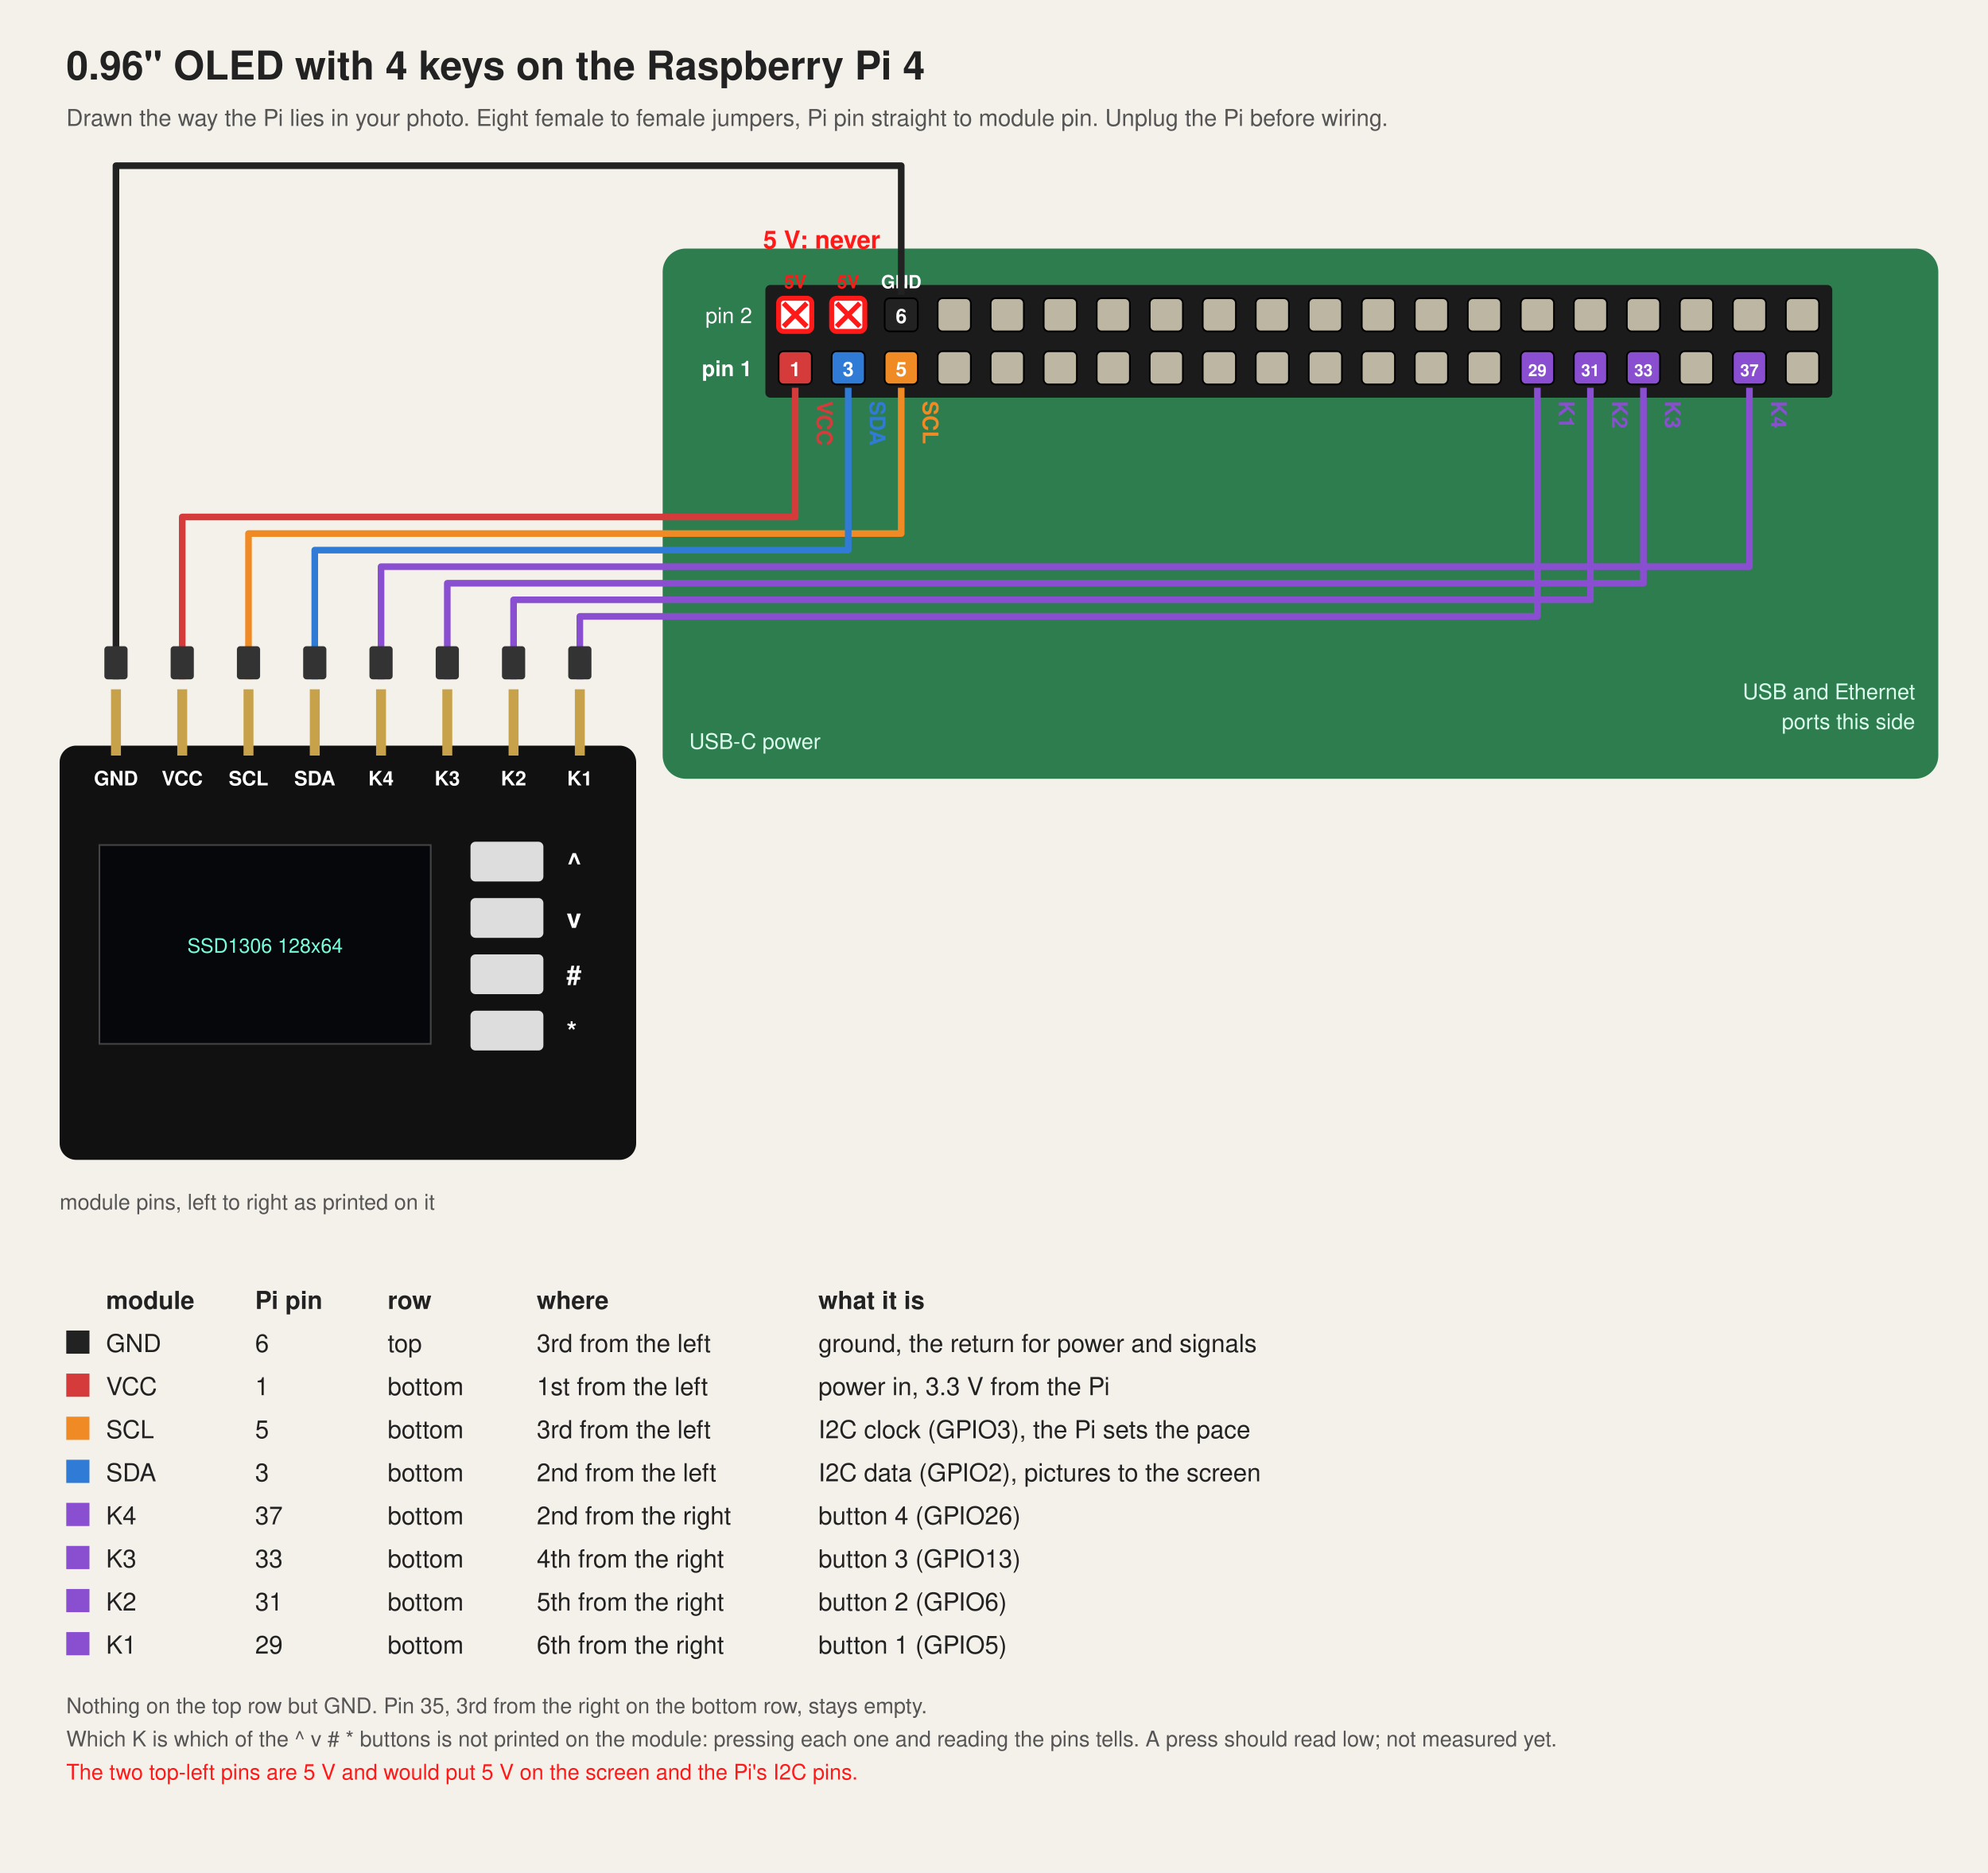
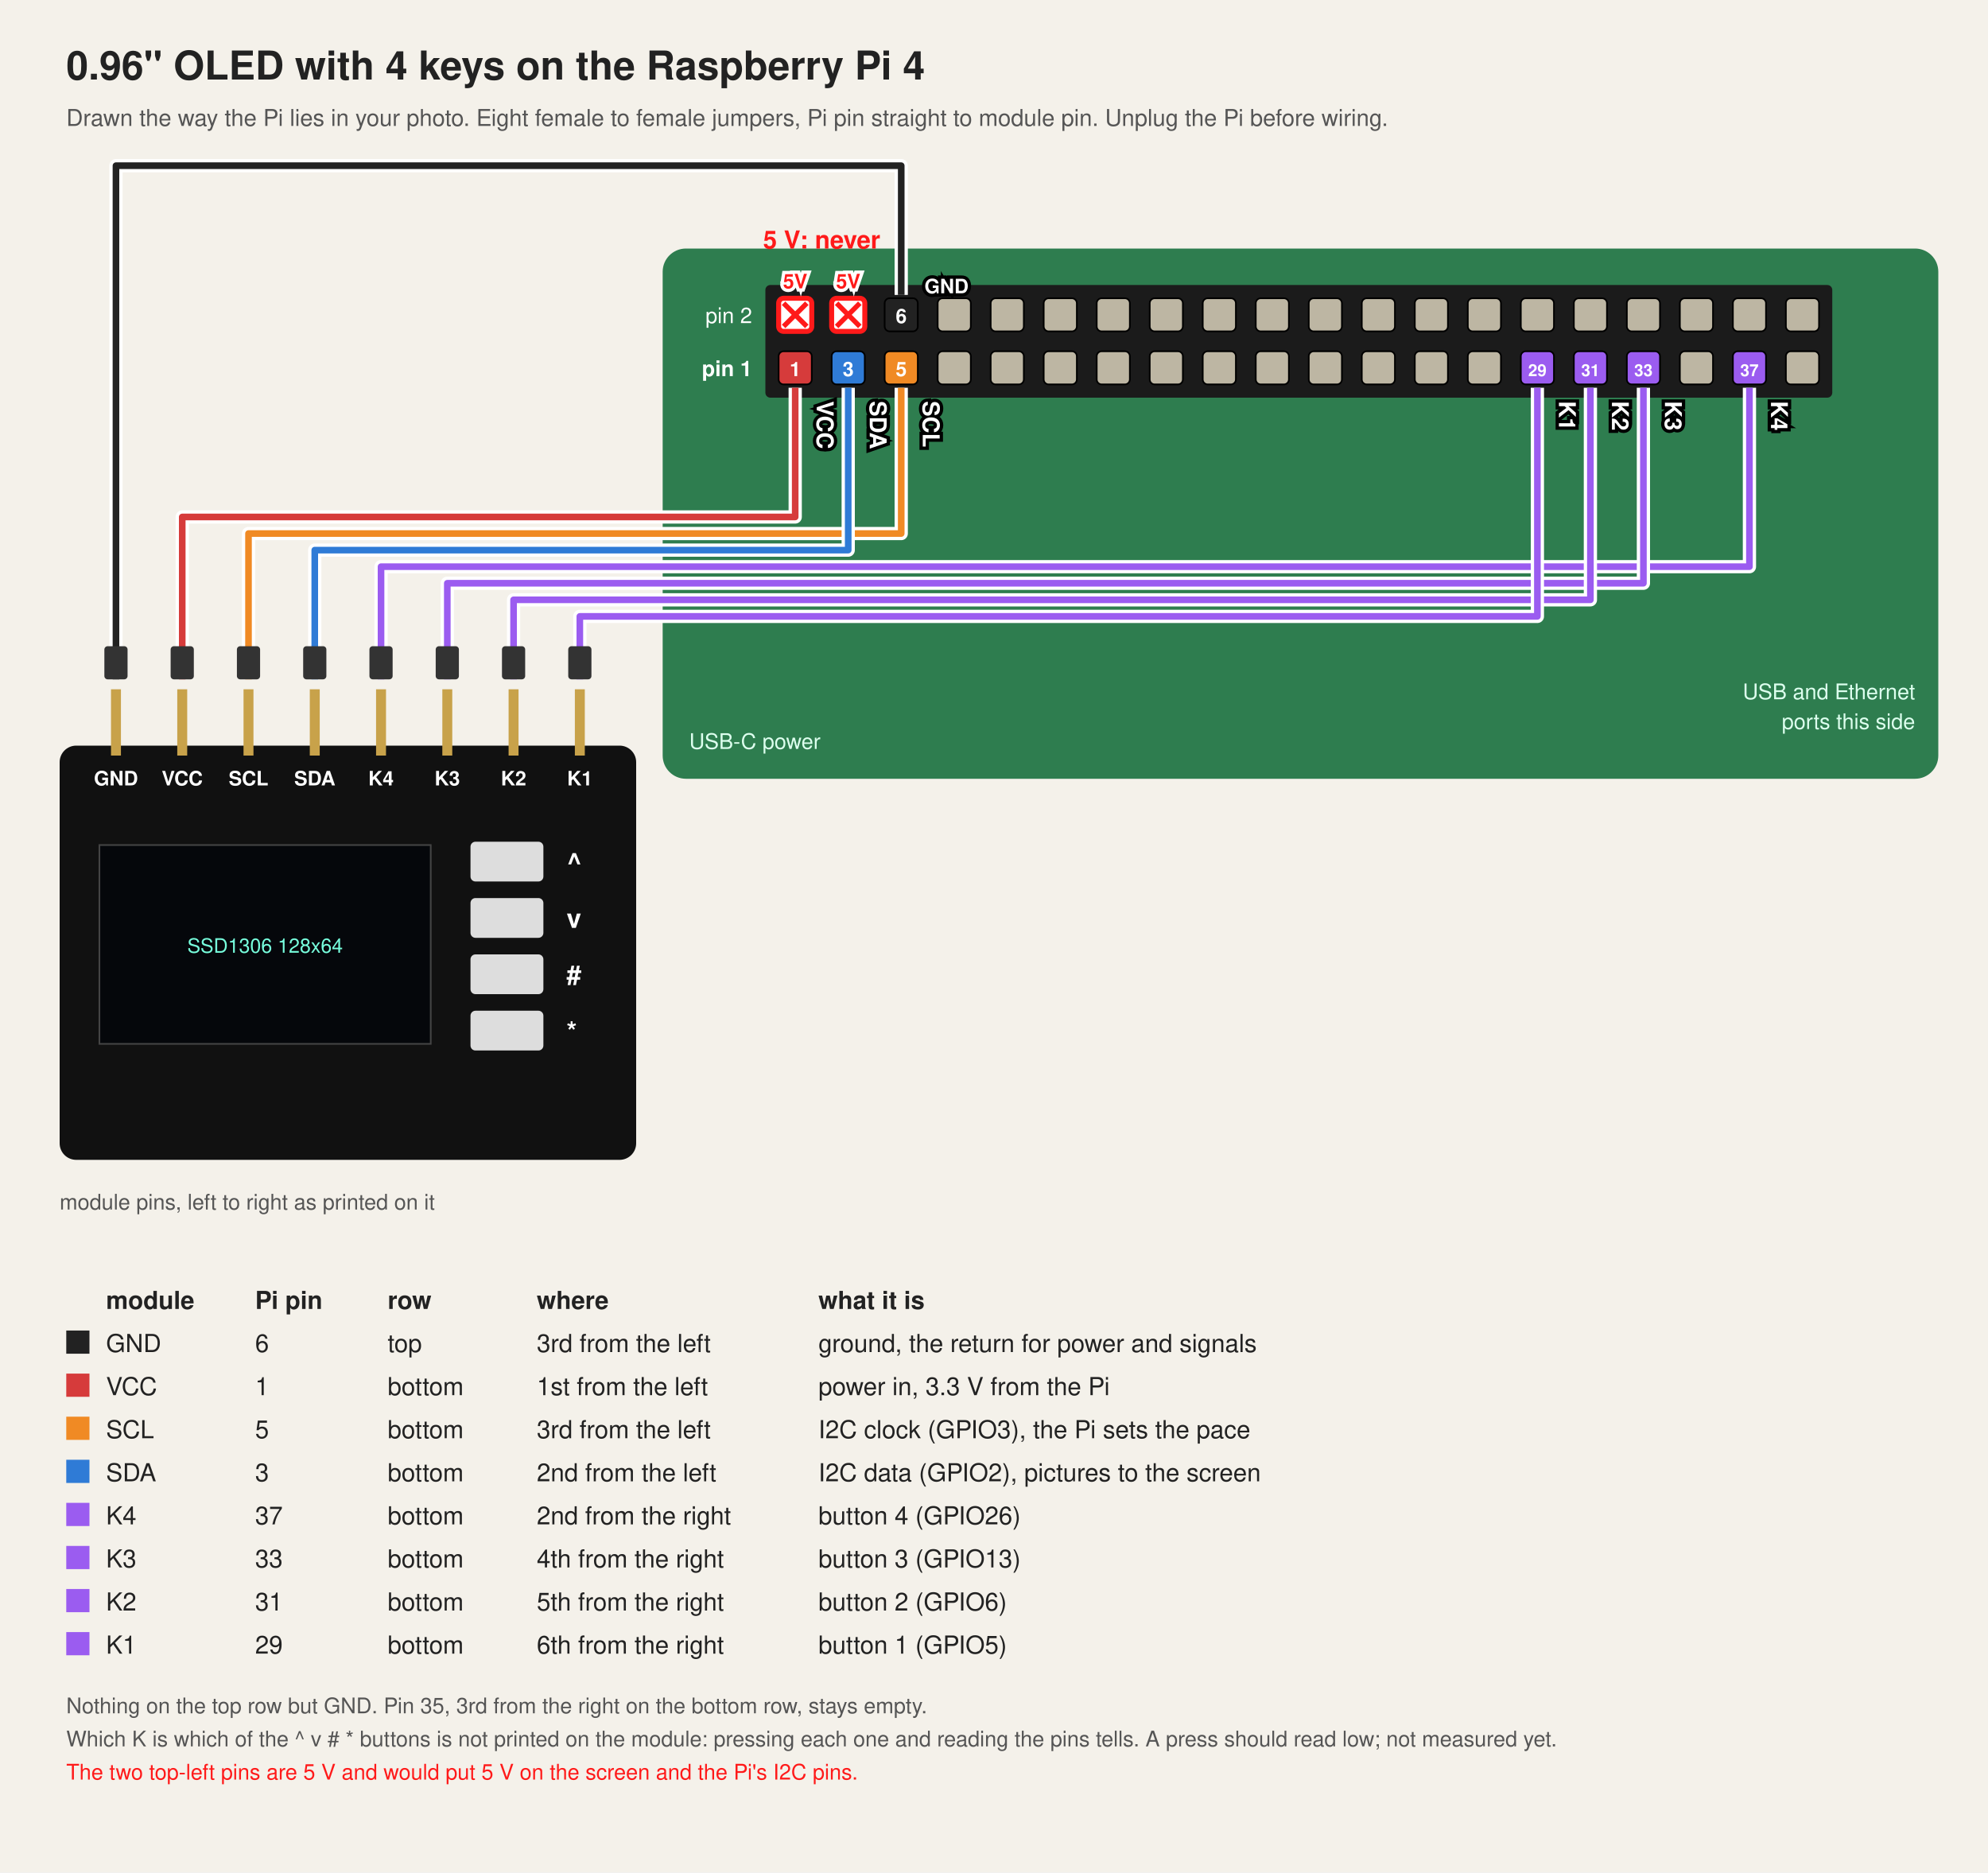
<svg xmlns="http://www.w3.org/2000/svg" width="1200" height="1130" viewBox="0 0 1200 1130" font-family="Helvetica, Arial, sans-serif">
  <rect width="100%" height="100%" fill="#f4f1ea" />
  <text x="40" y="48" font-size="24" fill="#222" font-weight="700" text-anchor="start">0.96" OLED with 4 keys on the Raspberry Pi 4</text>
  <text x="40" y="76" font-size="14" fill="#555" font-weight="400" text-anchor="start">Drawn the way the Pi lies in your photo. Eight female to female jumpers, Pi pin straight to module pin. Unplug the Pi before wiring.</text>
  <rect x="400" y="150" width="770" height="320" rx="14" fill="#2e7d4f" />
  <rect x="462" y="172" width="644" height="68" rx="3" fill="#1b1b1b" />
  <text x="1156" y="422" font-size="13" fill="#dfe" font-weight="400" text-anchor="end">USB and Ethernet</text>
  <text x="1156" y="440" font-size="13" fill="#dfe" font-weight="400" text-anchor="end">ports this side</text>
  <text x="416" y="452" font-size="13" fill="#dfe" font-weight="400" text-anchor="start">USB-C power</text>
  <rect x="470" y="212" width="20" height="20" rx="3" fill="#d63b3b" stroke="#000" stroke-width="1" />
  <text x="480" y="227" font-size="12" fill="#fff" font-weight="700" text-anchor="middle">1</text>
-   <text x="493" y="242" font-size="13" fill="#d63b3b" font-weight="700" text-anchor="start" transform="rotate(90 493 242)">VCC</text>
+   <text x="493" y="242" font-size="14" fill="#fff" font-weight="700" text-anchor="start" stroke="#000" stroke-width="4" paint-order="stroke" transform="rotate(90 493 242)">VCC</text>
  <rect x="470" y="180" width="20" height="20" rx="3" fill="#fff" stroke="#ff1a1a" stroke-width="3" />
  <g stroke="#ff1a1a" stroke-width="3">
    <line x1="473" y1="183" x2="487" y2="197" />
    <line x1="487" y1="183" x2="473" y2="197" />
  </g>
-   <text x="480" y="174" font-size="11" fill="#ff1a1a" font-weight="700" text-anchor="middle">5V</text>
+   <text x="480" y="174" font-size="12" fill="#ff1a1a" font-weight="700" text-anchor="middle" stroke="#fff" stroke-width="4" paint-order="stroke">5V</text>
  <rect x="502" y="212" width="20" height="20" rx="3" fill="#2f7bd6" stroke="#000" stroke-width="1" />
  <text x="512" y="227" font-size="12" fill="#fff" font-weight="700" text-anchor="middle">3</text>
-   <text x="525" y="242" font-size="13" fill="#2f7bd6" font-weight="700" text-anchor="start" transform="rotate(90 525 242)">SDA</text>
+   <text x="525" y="242" font-size="14" fill="#fff" font-weight="700" text-anchor="start" stroke="#000" stroke-width="4" paint-order="stroke" transform="rotate(90 525 242)">SDA</text>
  <rect x="502" y="180" width="20" height="20" rx="3" fill="#fff" stroke="#ff1a1a" stroke-width="3" />
  <g stroke="#ff1a1a" stroke-width="3">
    <line x1="505" y1="183" x2="519" y2="197" />
    <line x1="519" y1="183" x2="505" y2="197" />
  </g>
-   <text x="512" y="174" font-size="11" fill="#ff1a1a" font-weight="700" text-anchor="middle">5V</text>
+   <text x="512" y="174" font-size="12" fill="#ff1a1a" font-weight="700" text-anchor="middle" stroke="#fff" stroke-width="4" paint-order="stroke">5V</text>
  <rect x="534" y="212" width="20" height="20" rx="3" fill="#f08a24" stroke="#000" stroke-width="1" />
  <text x="544" y="227" font-size="12" fill="#fff" font-weight="700" text-anchor="middle">5</text>
-   <text x="557" y="242" font-size="13" fill="#f08a24" font-weight="700" text-anchor="start" transform="rotate(90 557 242)">SCL</text>
+   <text x="557" y="242" font-size="14" fill="#fff" font-weight="700" text-anchor="start" stroke="#000" stroke-width="4" paint-order="stroke" transform="rotate(90 557 242)">SCL</text>
  <rect x="534" y="180" width="20" height="20" rx="3" fill="#222" stroke="#000" stroke-width="1" />
  <text x="544" y="195" font-size="12" fill="#fff" font-weight="700" text-anchor="middle">6</text>
-   <text x="544" y="174" font-size="11" fill="#fff" font-weight="700" text-anchor="middle">GND</text>
+   <text x="558" y="177" font-size="12" fill="#fff" font-weight="700" text-anchor="start" stroke="#000" stroke-width="4" paint-order="stroke">GND</text>
  <rect x="566" y="212" width="20" height="20" rx="3" fill="#bdb6a3" stroke="#000" stroke-width="1" />
  <rect x="566" y="180" width="20" height="20" rx="3" fill="#bdb6a3" stroke="#000" stroke-width="1" />
  <rect x="598" y="212" width="20" height="20" rx="3" fill="#bdb6a3" stroke="#000" stroke-width="1" />
  <rect x="598" y="180" width="20" height="20" rx="3" fill="#bdb6a3" stroke="#000" stroke-width="1" />
  <rect x="630" y="212" width="20" height="20" rx="3" fill="#bdb6a3" stroke="#000" stroke-width="1" />
  <rect x="630" y="180" width="20" height="20" rx="3" fill="#bdb6a3" stroke="#000" stroke-width="1" />
  <rect x="662" y="212" width="20" height="20" rx="3" fill="#bdb6a3" stroke="#000" stroke-width="1" />
  <rect x="662" y="180" width="20" height="20" rx="3" fill="#bdb6a3" stroke="#000" stroke-width="1" />
  <rect x="694" y="212" width="20" height="20" rx="3" fill="#bdb6a3" stroke="#000" stroke-width="1" />
  <rect x="694" y="180" width="20" height="20" rx="3" fill="#bdb6a3" stroke="#000" stroke-width="1" />
  <rect x="726" y="212" width="20" height="20" rx="3" fill="#bdb6a3" stroke="#000" stroke-width="1" />
  <rect x="726" y="180" width="20" height="20" rx="3" fill="#bdb6a3" stroke="#000" stroke-width="1" />
  <rect x="758" y="212" width="20" height="20" rx="3" fill="#bdb6a3" stroke="#000" stroke-width="1" />
  <rect x="758" y="180" width="20" height="20" rx="3" fill="#bdb6a3" stroke="#000" stroke-width="1" />
  <rect x="790" y="212" width="20" height="20" rx="3" fill="#bdb6a3" stroke="#000" stroke-width="1" />
  <rect x="790" y="180" width="20" height="20" rx="3" fill="#bdb6a3" stroke="#000" stroke-width="1" />
  <rect x="822" y="212" width="20" height="20" rx="3" fill="#bdb6a3" stroke="#000" stroke-width="1" />
  <rect x="822" y="180" width="20" height="20" rx="3" fill="#bdb6a3" stroke="#000" stroke-width="1" />
  <rect x="854" y="212" width="20" height="20" rx="3" fill="#bdb6a3" stroke="#000" stroke-width="1" />
  <rect x="854" y="180" width="20" height="20" rx="3" fill="#bdb6a3" stroke="#000" stroke-width="1" />
  <rect x="886" y="212" width="20" height="20" rx="3" fill="#bdb6a3" stroke="#000" stroke-width="1" />
  <rect x="886" y="180" width="20" height="20" rx="3" fill="#bdb6a3" stroke="#000" stroke-width="1" />
-   <rect x="918" y="212" width="20" height="20" rx="3" fill="#8a4fd1" stroke="#000" stroke-width="1" />
+   <rect x="918" y="212" width="20" height="20" rx="3" fill="#9b5cf0" stroke="#000" stroke-width="1" />
  <text x="928" y="227" font-size="10" fill="#fff" font-weight="700" text-anchor="middle">29</text>
-   <text x="941" y="242" font-size="13" fill="#8a4fd1" font-weight="700" text-anchor="start" transform="rotate(90 941 242)">K1</text>
+   <text x="941" y="242" font-size="14" fill="#fff" font-weight="700" text-anchor="start" stroke="#000" stroke-width="4" paint-order="stroke" transform="rotate(90 941 242)">K1</text>
  <rect x="918" y="180" width="20" height="20" rx="3" fill="#bdb6a3" stroke="#000" stroke-width="1" />
-   <rect x="950" y="212" width="20" height="20" rx="3" fill="#8a4fd1" stroke="#000" stroke-width="1" />
+   <rect x="950" y="212" width="20" height="20" rx="3" fill="#9b5cf0" stroke="#000" stroke-width="1" />
  <text x="960" y="227" font-size="10" fill="#fff" font-weight="700" text-anchor="middle">31</text>
-   <text x="973" y="242" font-size="13" fill="#8a4fd1" font-weight="700" text-anchor="start" transform="rotate(90 973 242)">K2</text>
+   <text x="973" y="242" font-size="14" fill="#fff" font-weight="700" text-anchor="start" stroke="#000" stroke-width="4" paint-order="stroke" transform="rotate(90 973 242)">K2</text>
  <rect x="950" y="180" width="20" height="20" rx="3" fill="#bdb6a3" stroke="#000" stroke-width="1" />
-   <rect x="982" y="212" width="20" height="20" rx="3" fill="#8a4fd1" stroke="#000" stroke-width="1" />
+   <rect x="982" y="212" width="20" height="20" rx="3" fill="#9b5cf0" stroke="#000" stroke-width="1" />
  <text x="992" y="227" font-size="10" fill="#fff" font-weight="700" text-anchor="middle">33</text>
-   <text x="1005" y="242" font-size="13" fill="#8a4fd1" font-weight="700" text-anchor="start" transform="rotate(90 1005 242)">K3</text>
+   <text x="1005" y="242" font-size="14" fill="#fff" font-weight="700" text-anchor="start" stroke="#000" stroke-width="4" paint-order="stroke" transform="rotate(90 1005 242)">K3</text>
  <rect x="982" y="180" width="20" height="20" rx="3" fill="#bdb6a3" stroke="#000" stroke-width="1" />
  <rect x="1014" y="212" width="20" height="20" rx="3" fill="#bdb6a3" stroke="#000" stroke-width="1" />
  <rect x="1014" y="180" width="20" height="20" rx="3" fill="#bdb6a3" stroke="#000" stroke-width="1" />
-   <rect x="1046" y="212" width="20" height="20" rx="3" fill="#8a4fd1" stroke="#000" stroke-width="1" />
+   <rect x="1046" y="212" width="20" height="20" rx="3" fill="#9b5cf0" stroke="#000" stroke-width="1" />
  <text x="1056" y="227" font-size="10" fill="#fff" font-weight="700" text-anchor="middle">37</text>
-   <text x="1069" y="242" font-size="13" fill="#8a4fd1" font-weight="700" text-anchor="start" transform="rotate(90 1069 242)">K4</text>
+   <text x="1069" y="242" font-size="14" fill="#fff" font-weight="700" text-anchor="start" stroke="#000" stroke-width="4" paint-order="stroke" transform="rotate(90 1069 242)">K4</text>
  <rect x="1046" y="180" width="20" height="20" rx="3" fill="#bdb6a3" stroke="#000" stroke-width="1" />
  <rect x="1078" y="212" width="20" height="20" rx="3" fill="#bdb6a3" stroke="#000" stroke-width="1" />
  <rect x="1078" y="180" width="20" height="20" rx="3" fill="#bdb6a3" stroke="#000" stroke-width="1" />
  <text x="454" y="227" font-size="13" fill="#fff" font-weight="700" text-anchor="end">pin 1</text>
  <text x="454" y="195" font-size="13" fill="#fff" font-weight="400" text-anchor="end">pin 2</text>
  <text x="496" y="150" font-size="15" fill="#ff1a1a" font-weight="700" text-anchor="middle">5 V: never</text>
  <rect x="36" y="450" width="348" height="250" rx="10" fill="#111" />
  <rect x="60" y="510" width="200" height="120" fill="#05070b" stroke="#444" />
  <text x="160" y="575" font-size="12" fill="#7fd" font-weight="400" text-anchor="middle">SSD1306 128x64</text>
  <rect x="284" y="508" width="44" height="24" rx="3" fill="#ddd" />
  <text x="342" y="526" font-size="16" fill="#fff" font-weight="700" text-anchor="start">^</text>
  <rect x="284" y="542" width="44" height="24" rx="3" fill="#ddd" />
  <text x="342" y="560" font-size="16" fill="#fff" font-weight="700" text-anchor="start">v</text>
  <rect x="284" y="576" width="44" height="24" rx="3" fill="#ddd" />
  <text x="342" y="594" font-size="16" fill="#fff" font-weight="700" text-anchor="start">#</text>
  <rect x="284" y="610" width="44" height="24" rx="3" fill="#ddd" />
  <text x="342" y="628" font-size="16" fill="#fff" font-weight="700" text-anchor="start">*</text>
  <rect x="67" y="416" width="6" height="40" fill="#c8a24a" />
  <text x="70" y="474" font-size="12" fill="#fff" font-weight="700" text-anchor="middle">GND</text>
  <rect x="107" y="416" width="6" height="40" fill="#c8a24a" />
  <text x="110" y="474" font-size="12" fill="#fff" font-weight="700" text-anchor="middle">VCC</text>
  <rect x="147" y="416" width="6" height="40" fill="#c8a24a" />
  <text x="150" y="474" font-size="12" fill="#fff" font-weight="700" text-anchor="middle">SCL</text>
  <rect x="187" y="416" width="6" height="40" fill="#c8a24a" />
  <text x="190" y="474" font-size="12" fill="#fff" font-weight="700" text-anchor="middle">SDA</text>
  <rect x="227" y="416" width="6" height="40" fill="#c8a24a" />
  <text x="230" y="474" font-size="12" fill="#fff" font-weight="700" text-anchor="middle">K4</text>
  <rect x="267" y="416" width="6" height="40" fill="#c8a24a" />
  <text x="270" y="474" font-size="12" fill="#fff" font-weight="700" text-anchor="middle">K3</text>
  <rect x="307" y="416" width="6" height="40" fill="#c8a24a" />
  <text x="310" y="474" font-size="12" fill="#fff" font-weight="700" text-anchor="middle">K2</text>
  <rect x="347" y="416" width="6" height="40" fill="#c8a24a" />
  <text x="350" y="474" font-size="12" fill="#fff" font-weight="700" text-anchor="middle">K1</text>
  <text x="36" y="730" font-size="13" fill="#555" font-weight="400" text-anchor="start">module pins, left to right as printed on it</text>
+   <path d="M70 410 L70 100 L544 100 L544 178" fill="none" stroke="#fff" stroke-width="8" stroke-linejoin="round" />
  <path d="M70 410 L70 100 L544 100 L544 178" fill="none" stroke="#222" stroke-width="4" stroke-linejoin="round" />
  <rect x="63" y="390" width="14" height="20" rx="2" fill="#333" />
+   <path d="M110 410 L110 312 L480 312 L480 234" fill="none" stroke="#fff" stroke-width="8" stroke-linejoin="round" />
  <path d="M110 410 L110 312 L480 312 L480 234" fill="none" stroke="#d63b3b" stroke-width="4" stroke-linejoin="round" />
  <rect x="103" y="390" width="14" height="20" rx="2" fill="#333" />
+   <path d="M150 410 L150 322 L544 322 L544 234" fill="none" stroke="#fff" stroke-width="8" stroke-linejoin="round" />
  <path d="M150 410 L150 322 L544 322 L544 234" fill="none" stroke="#f08a24" stroke-width="4" stroke-linejoin="round" />
  <rect x="143" y="390" width="14" height="20" rx="2" fill="#333" />
+   <path d="M190 410 L190 332 L512 332 L512 234" fill="none" stroke="#fff" stroke-width="8" stroke-linejoin="round" />
  <path d="M190 410 L190 332 L512 332 L512 234" fill="none" stroke="#2f7bd6" stroke-width="4" stroke-linejoin="round" />
  <rect x="183" y="390" width="14" height="20" rx="2" fill="#333" />
-   <path d="M230 410 L230 342 L1056 342 L1056 234" fill="none" stroke="#8a4fd1" stroke-width="4" stroke-linejoin="round" />
+   <path d="M230 410 L230 342 L1056 342 L1056 234" fill="none" stroke="#fff" stroke-width="8" stroke-linejoin="round" />
+   <path d="M230 410 L230 342 L1056 342 L1056 234" fill="none" stroke="#9b5cf0" stroke-width="4" stroke-linejoin="round" />
  <rect x="223" y="390" width="14" height="20" rx="2" fill="#333" />
-   <path d="M270 410 L270 352 L992 352 L992 234" fill="none" stroke="#8a4fd1" stroke-width="4" stroke-linejoin="round" />
+   <path d="M270 410 L270 352 L992 352 L992 234" fill="none" stroke="#fff" stroke-width="8" stroke-linejoin="round" />
+   <path d="M270 410 L270 352 L992 352 L992 234" fill="none" stroke="#9b5cf0" stroke-width="4" stroke-linejoin="round" />
  <rect x="263" y="390" width="14" height="20" rx="2" fill="#333" />
-   <path d="M310 410 L310 362 L960 362 L960 234" fill="none" stroke="#8a4fd1" stroke-width="4" stroke-linejoin="round" />
+   <path d="M310 410 L310 362 L960 362 L960 234" fill="none" stroke="#fff" stroke-width="8" stroke-linejoin="round" />
+   <path d="M310 410 L310 362 L960 362 L960 234" fill="none" stroke="#9b5cf0" stroke-width="4" stroke-linejoin="round" />
  <rect x="303" y="390" width="14" height="20" rx="2" fill="#333" />
-   <path d="M350 410 L350 372 L928 372 L928 234" fill="none" stroke="#8a4fd1" stroke-width="4" stroke-linejoin="round" />
+   <path d="M350 410 L350 372 L928 372 L928 234" fill="none" stroke="#fff" stroke-width="8" stroke-linejoin="round" />
+   <path d="M350 410 L350 372 L928 372 L928 234" fill="none" stroke="#9b5cf0" stroke-width="4" stroke-linejoin="round" />
  <rect x="343" y="390" width="14" height="20" rx="2" fill="#333" />
  <text x="64" y="790" font-size="15" fill="#222" font-weight="700" text-anchor="start">module</text>
  <text x="154" y="790" font-size="15" fill="#222" font-weight="700" text-anchor="start">Pi pin</text>
  <text x="234" y="790" font-size="15" fill="#222" font-weight="700" text-anchor="start">row</text>
  <text x="324" y="790" font-size="15" fill="#222" font-weight="700" text-anchor="start">where</text>
  <text x="494" y="790" font-size="15" fill="#222" font-weight="700" text-anchor="start">what it is</text>
  <rect x="40" y="803" width="14" height="14" fill="#222" />
  <text x="64" y="816" font-size="15" fill="#222" font-weight="400" text-anchor="start">GND</text>
  <text x="154" y="816" font-size="15" fill="#222" font-weight="400" text-anchor="start">6</text>
  <text x="234" y="816" font-size="15" fill="#222" font-weight="400" text-anchor="start">top</text>
  <text x="324" y="816" font-size="15" fill="#222" font-weight="400" text-anchor="start">3rd from the left</text>
  <text x="494" y="816" font-size="15" fill="#222" font-weight="400" text-anchor="start">ground, the return for power and signals</text>
  <rect x="40" y="829" width="14" height="14" fill="#d63b3b" />
  <text x="64" y="842" font-size="15" fill="#222" font-weight="400" text-anchor="start">VCC</text>
  <text x="154" y="842" font-size="15" fill="#222" font-weight="400" text-anchor="start">1</text>
  <text x="234" y="842" font-size="15" fill="#222" font-weight="400" text-anchor="start">bottom</text>
  <text x="324" y="842" font-size="15" fill="#222" font-weight="400" text-anchor="start">1st from the left</text>
  <text x="494" y="842" font-size="15" fill="#222" font-weight="400" text-anchor="start">power in, 3.3 V from the Pi</text>
  <rect x="40" y="855" width="14" height="14" fill="#f08a24" />
  <text x="64" y="868" font-size="15" fill="#222" font-weight="400" text-anchor="start">SCL</text>
  <text x="154" y="868" font-size="15" fill="#222" font-weight="400" text-anchor="start">5</text>
  <text x="234" y="868" font-size="15" fill="#222" font-weight="400" text-anchor="start">bottom</text>
  <text x="324" y="868" font-size="15" fill="#222" font-weight="400" text-anchor="start">3rd from the left</text>
  <text x="494" y="868" font-size="15" fill="#222" font-weight="400" text-anchor="start">I2C clock (GPIO3), the Pi sets the pace</text>
  <rect x="40" y="881" width="14" height="14" fill="#2f7bd6" />
  <text x="64" y="894" font-size="15" fill="#222" font-weight="400" text-anchor="start">SDA</text>
  <text x="154" y="894" font-size="15" fill="#222" font-weight="400" text-anchor="start">3</text>
  <text x="234" y="894" font-size="15" fill="#222" font-weight="400" text-anchor="start">bottom</text>
  <text x="324" y="894" font-size="15" fill="#222" font-weight="400" text-anchor="start">2nd from the left</text>
  <text x="494" y="894" font-size="15" fill="#222" font-weight="400" text-anchor="start">I2C data (GPIO2), pictures to the screen</text>
-   <rect x="40" y="907" width="14" height="14" fill="#8a4fd1" />
+   <rect x="40" y="907" width="14" height="14" fill="#9b5cf0" />
  <text x="64" y="920" font-size="15" fill="#222" font-weight="400" text-anchor="start">K4</text>
  <text x="154" y="920" font-size="15" fill="#222" font-weight="400" text-anchor="start">37</text>
  <text x="234" y="920" font-size="15" fill="#222" font-weight="400" text-anchor="start">bottom</text>
  <text x="324" y="920" font-size="15" fill="#222" font-weight="400" text-anchor="start">2nd from the right</text>
  <text x="494" y="920" font-size="15" fill="#222" font-weight="400" text-anchor="start">button 4 (GPIO26)</text>
-   <rect x="40" y="933" width="14" height="14" fill="#8a4fd1" />
+   <rect x="40" y="933" width="14" height="14" fill="#9b5cf0" />
  <text x="64" y="946" font-size="15" fill="#222" font-weight="400" text-anchor="start">K3</text>
  <text x="154" y="946" font-size="15" fill="#222" font-weight="400" text-anchor="start">33</text>
  <text x="234" y="946" font-size="15" fill="#222" font-weight="400" text-anchor="start">bottom</text>
  <text x="324" y="946" font-size="15" fill="#222" font-weight="400" text-anchor="start">4th from the right</text>
  <text x="494" y="946" font-size="15" fill="#222" font-weight="400" text-anchor="start">button 3 (GPIO13)</text>
-   <rect x="40" y="959" width="14" height="14" fill="#8a4fd1" />
+   <rect x="40" y="959" width="14" height="14" fill="#9b5cf0" />
  <text x="64" y="972" font-size="15" fill="#222" font-weight="400" text-anchor="start">K2</text>
  <text x="154" y="972" font-size="15" fill="#222" font-weight="400" text-anchor="start">31</text>
  <text x="234" y="972" font-size="15" fill="#222" font-weight="400" text-anchor="start">bottom</text>
  <text x="324" y="972" font-size="15" fill="#222" font-weight="400" text-anchor="start">5th from the right</text>
  <text x="494" y="972" font-size="15" fill="#222" font-weight="400" text-anchor="start">button 2 (GPIO6)</text>
-   <rect x="40" y="985" width="14" height="14" fill="#8a4fd1" />
+   <rect x="40" y="985" width="14" height="14" fill="#9b5cf0" />
  <text x="64" y="998" font-size="15" fill="#222" font-weight="400" text-anchor="start">K1</text>
  <text x="154" y="998" font-size="15" fill="#222" font-weight="400" text-anchor="start">29</text>
  <text x="234" y="998" font-size="15" fill="#222" font-weight="400" text-anchor="start">bottom</text>
  <text x="324" y="998" font-size="15" fill="#222" font-weight="400" text-anchor="start">6th from the right</text>
  <text x="494" y="998" font-size="15" fill="#222" font-weight="400" text-anchor="start">button 1 (GPIO5)</text>
  <text x="40" y="1034" font-size="13" fill="#555" font-weight="400" text-anchor="start">Nothing on the top row but GND. Pin 35, 3rd from the right on the bottom row, stays empty.</text>
  <text x="40" y="1054" font-size="13" fill="#555" font-weight="400" text-anchor="start">Which K is which of the ^ v # * buttons is not printed on the module: pressing each one and reading the pins tells. A press should read low; not measured yet.</text>
  <text x="40" y="1074" font-size="13" fill="#ff1a1a" font-weight="400" text-anchor="start">The two top-left pins are 5 V and would put 5 V on the screen and the Pi's I2C pins.</text>
</svg>
